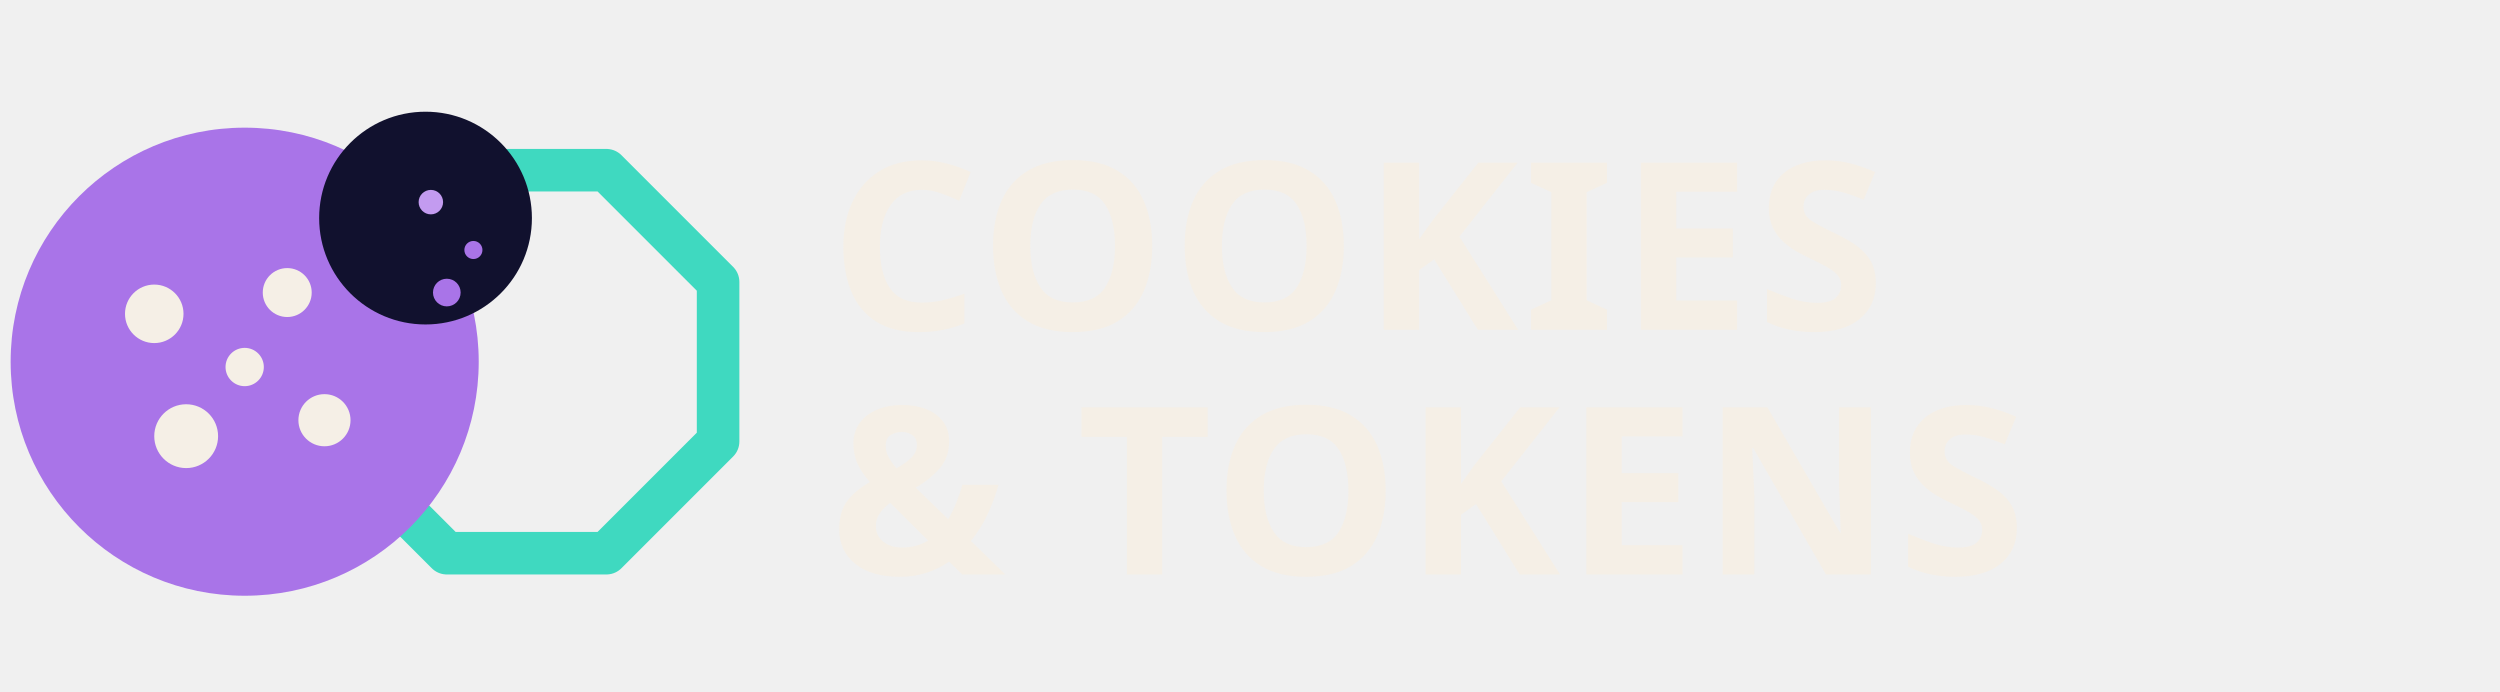
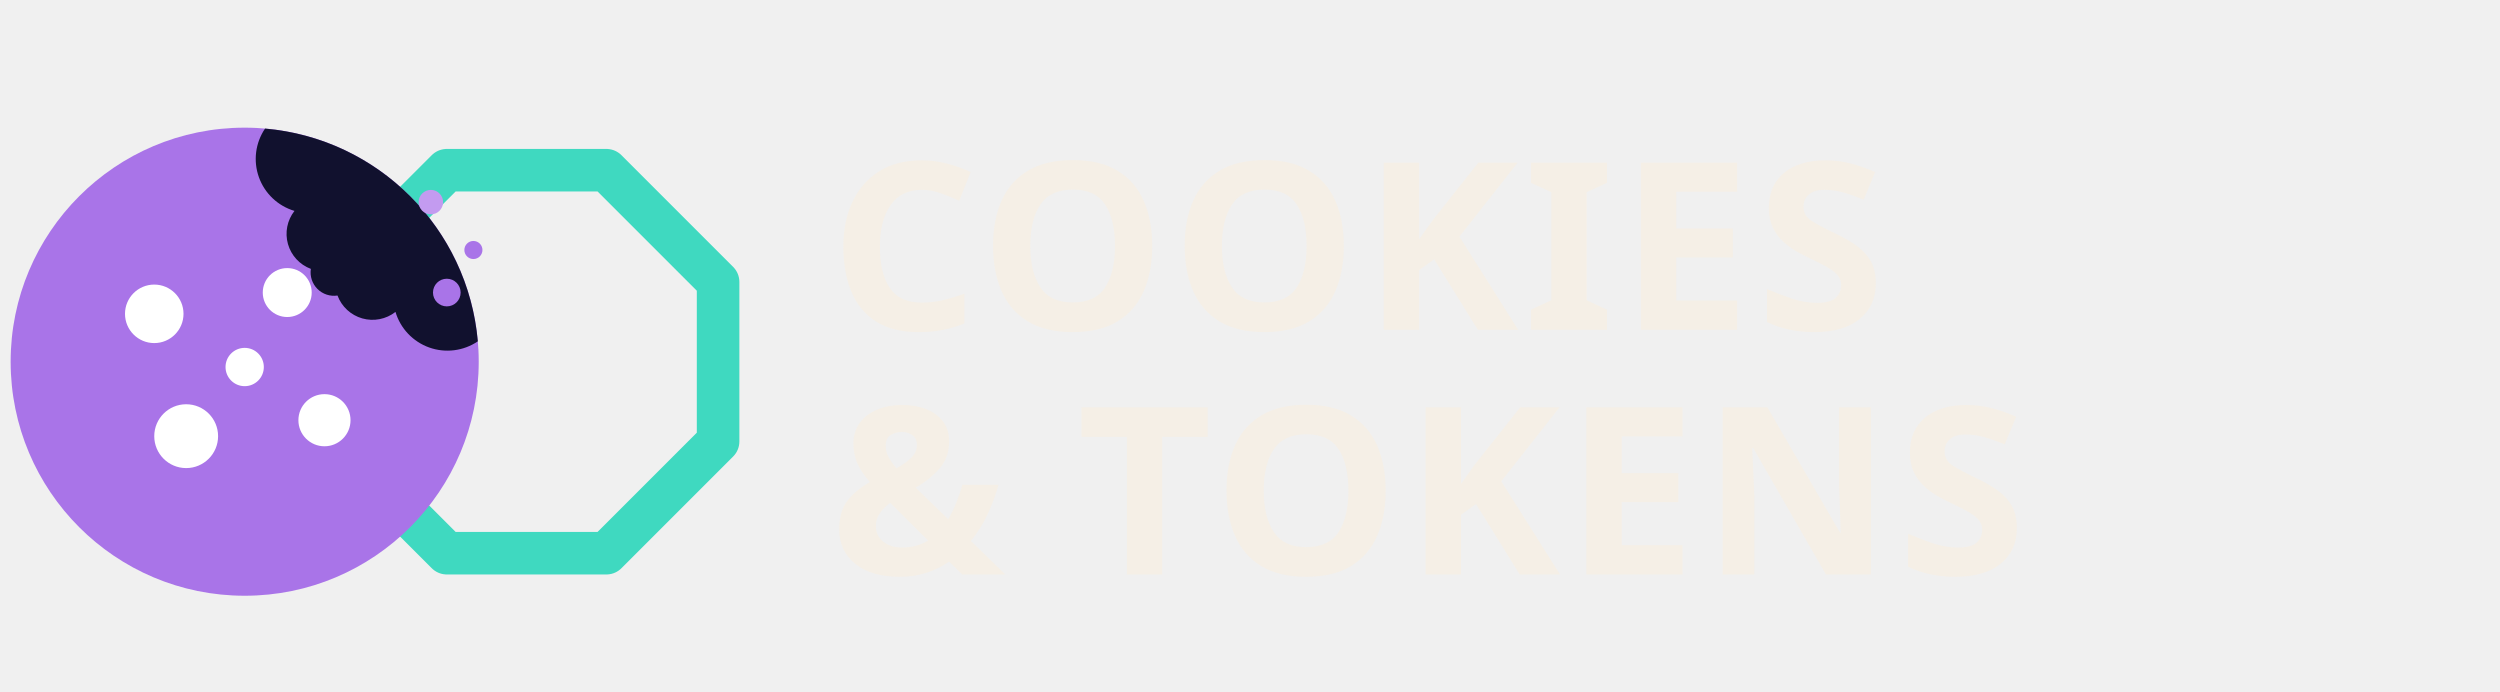
<svg xmlns="http://www.w3.org/2000/svg" viewBox="0 0 470 130" role="img" aria-label="Cookies &amp; Tokens">
  <g transform="translate(4,8)">
    <path d="M80 24 H110 L131 45 V75 L110 96 H80 L59 75 V45 Z" stroke="#3FD9C0" stroke-width="8" stroke-linejoin="round" fill="none" />
    <circle cx="42" cy="60" r="44" fill="#A974E8" />
-     <circle cx="76" cy="33" r="20" fill="#11112e" />
-     <g fill="#F5EFE6">
+     <path fill="#11112e" d="M 45.83 16.17 A 44.00 44.00 0 0 1 85.83 56.17 A 10.19 10.19 0 0 1 70.35 50.64 A 7.02 7.02 0 0 1 59.45 47.56 A 4.40 4.40 0 0 1 54.44 42.55 A 7.02 7.02 0 0 1 51.36 31.65 A 10.19 10.19 0 0 1 45.83 16.17 Z" />
+     <g fill="#FFFFFF">
      <circle cx="25" cy="51" r="5.5" />
      <circle cx="50" cy="47" r="4.6" />
      <circle cx="31" cy="74" r="6" />
      <circle cx="57" cy="71" r="4.9" />
      <circle cx="42" cy="61" r="3.6" />
    </g>
    <g fill="#A974E8">
      <circle cx="80" cy="47" r="2.6" />
      <circle cx="85" cy="39" r="1.7" />
      <circle cx="77" cy="30" r="2.3" fill="#C39BF0" />
    </g>
  </g>
  <g fill="#F5EFE6" font-family="'Clash Display','Satoshi',sans-serif" font-weight="600" letter-spacing="1">
    <text x="156" y="62" font-size="44">COOKIES</text>
    <text x="156" y="108" font-size="44">&amp; TOKENS</text>
  </g>
</svg>
